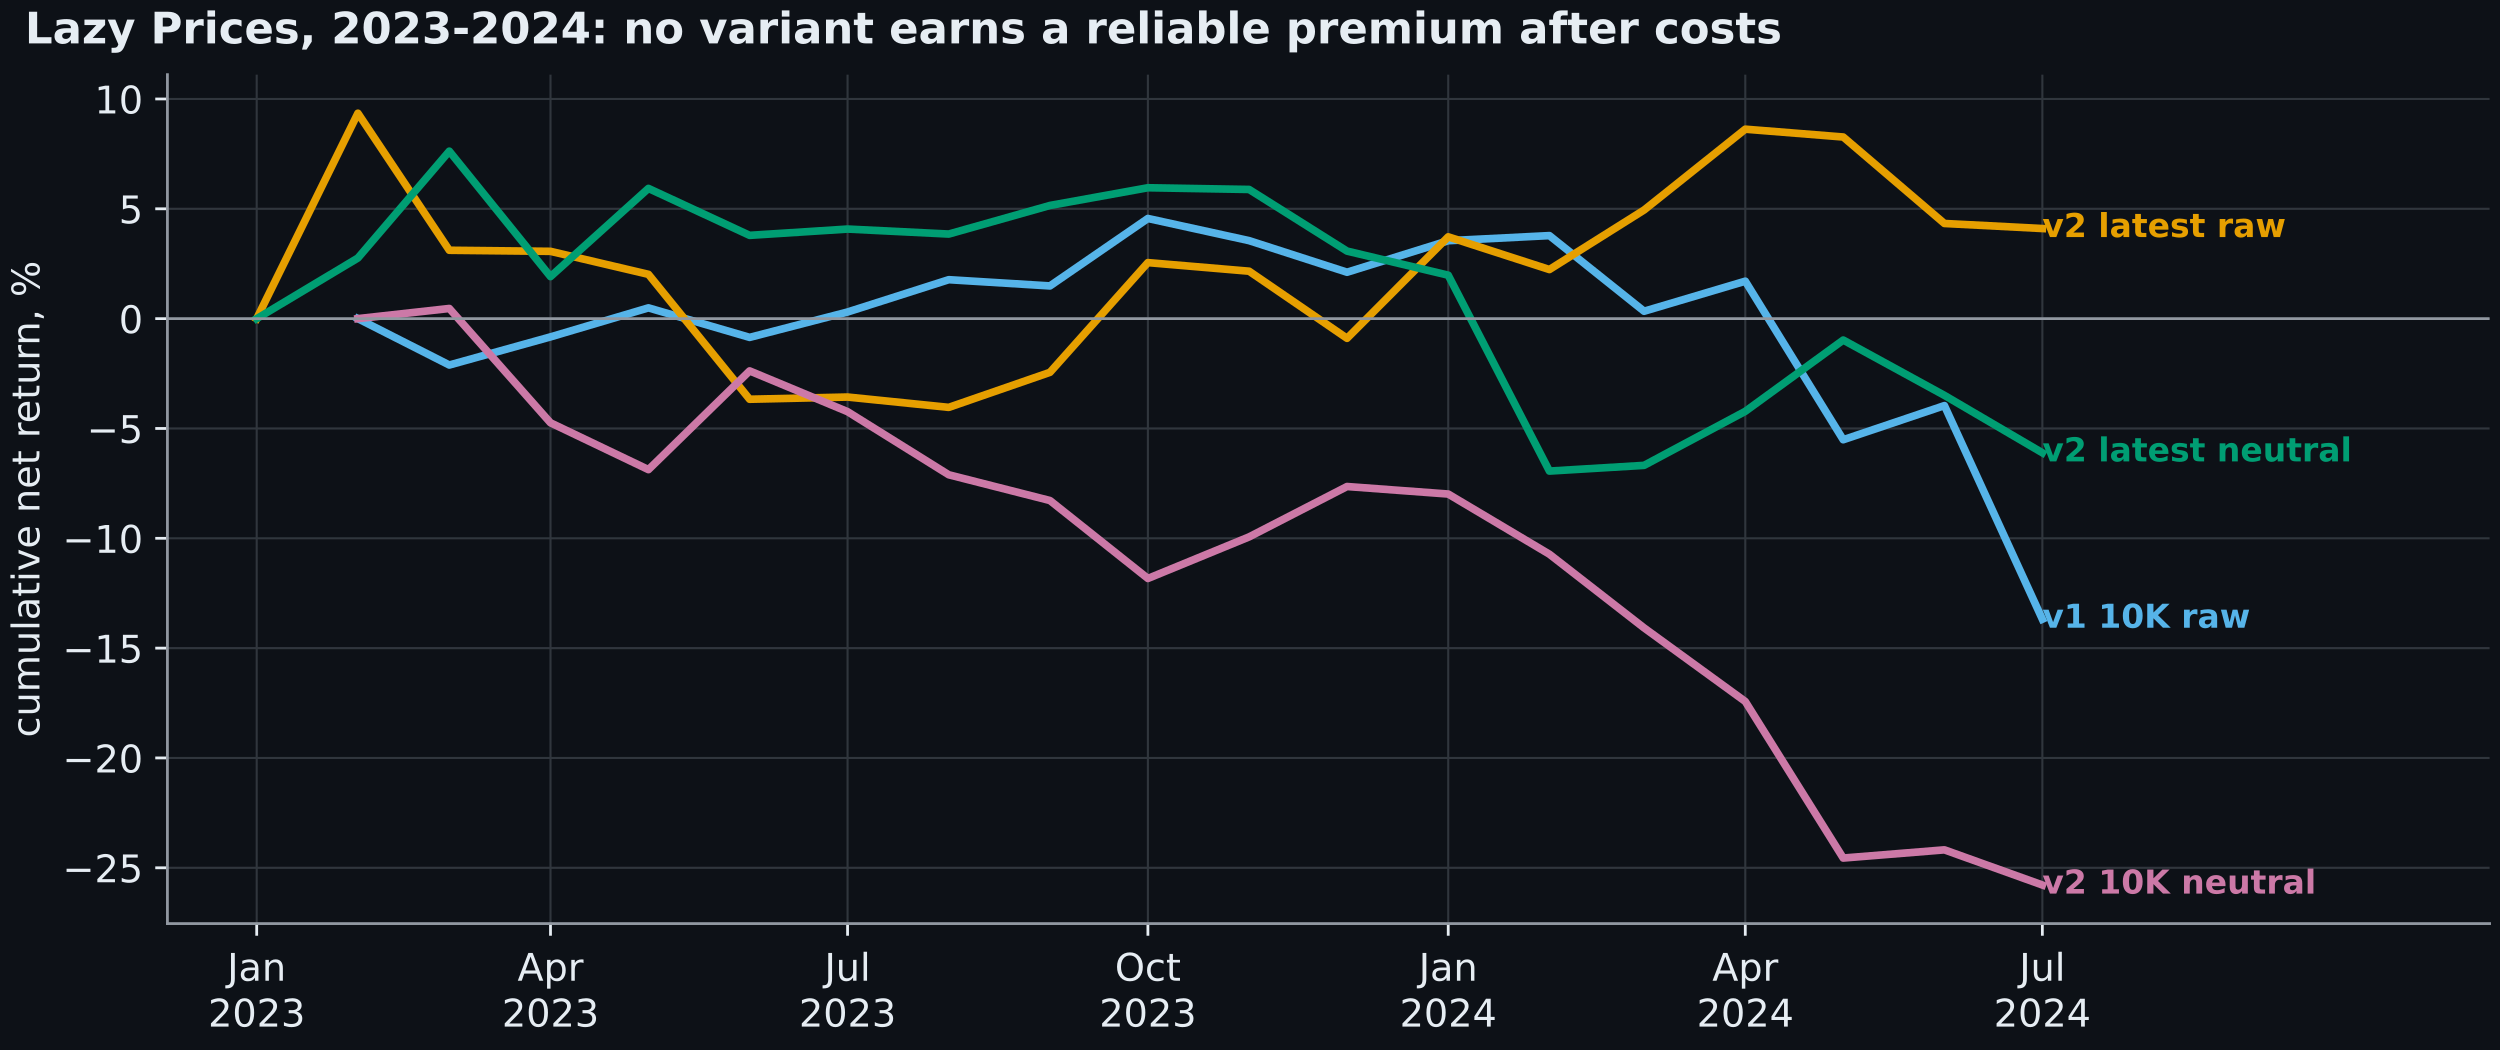
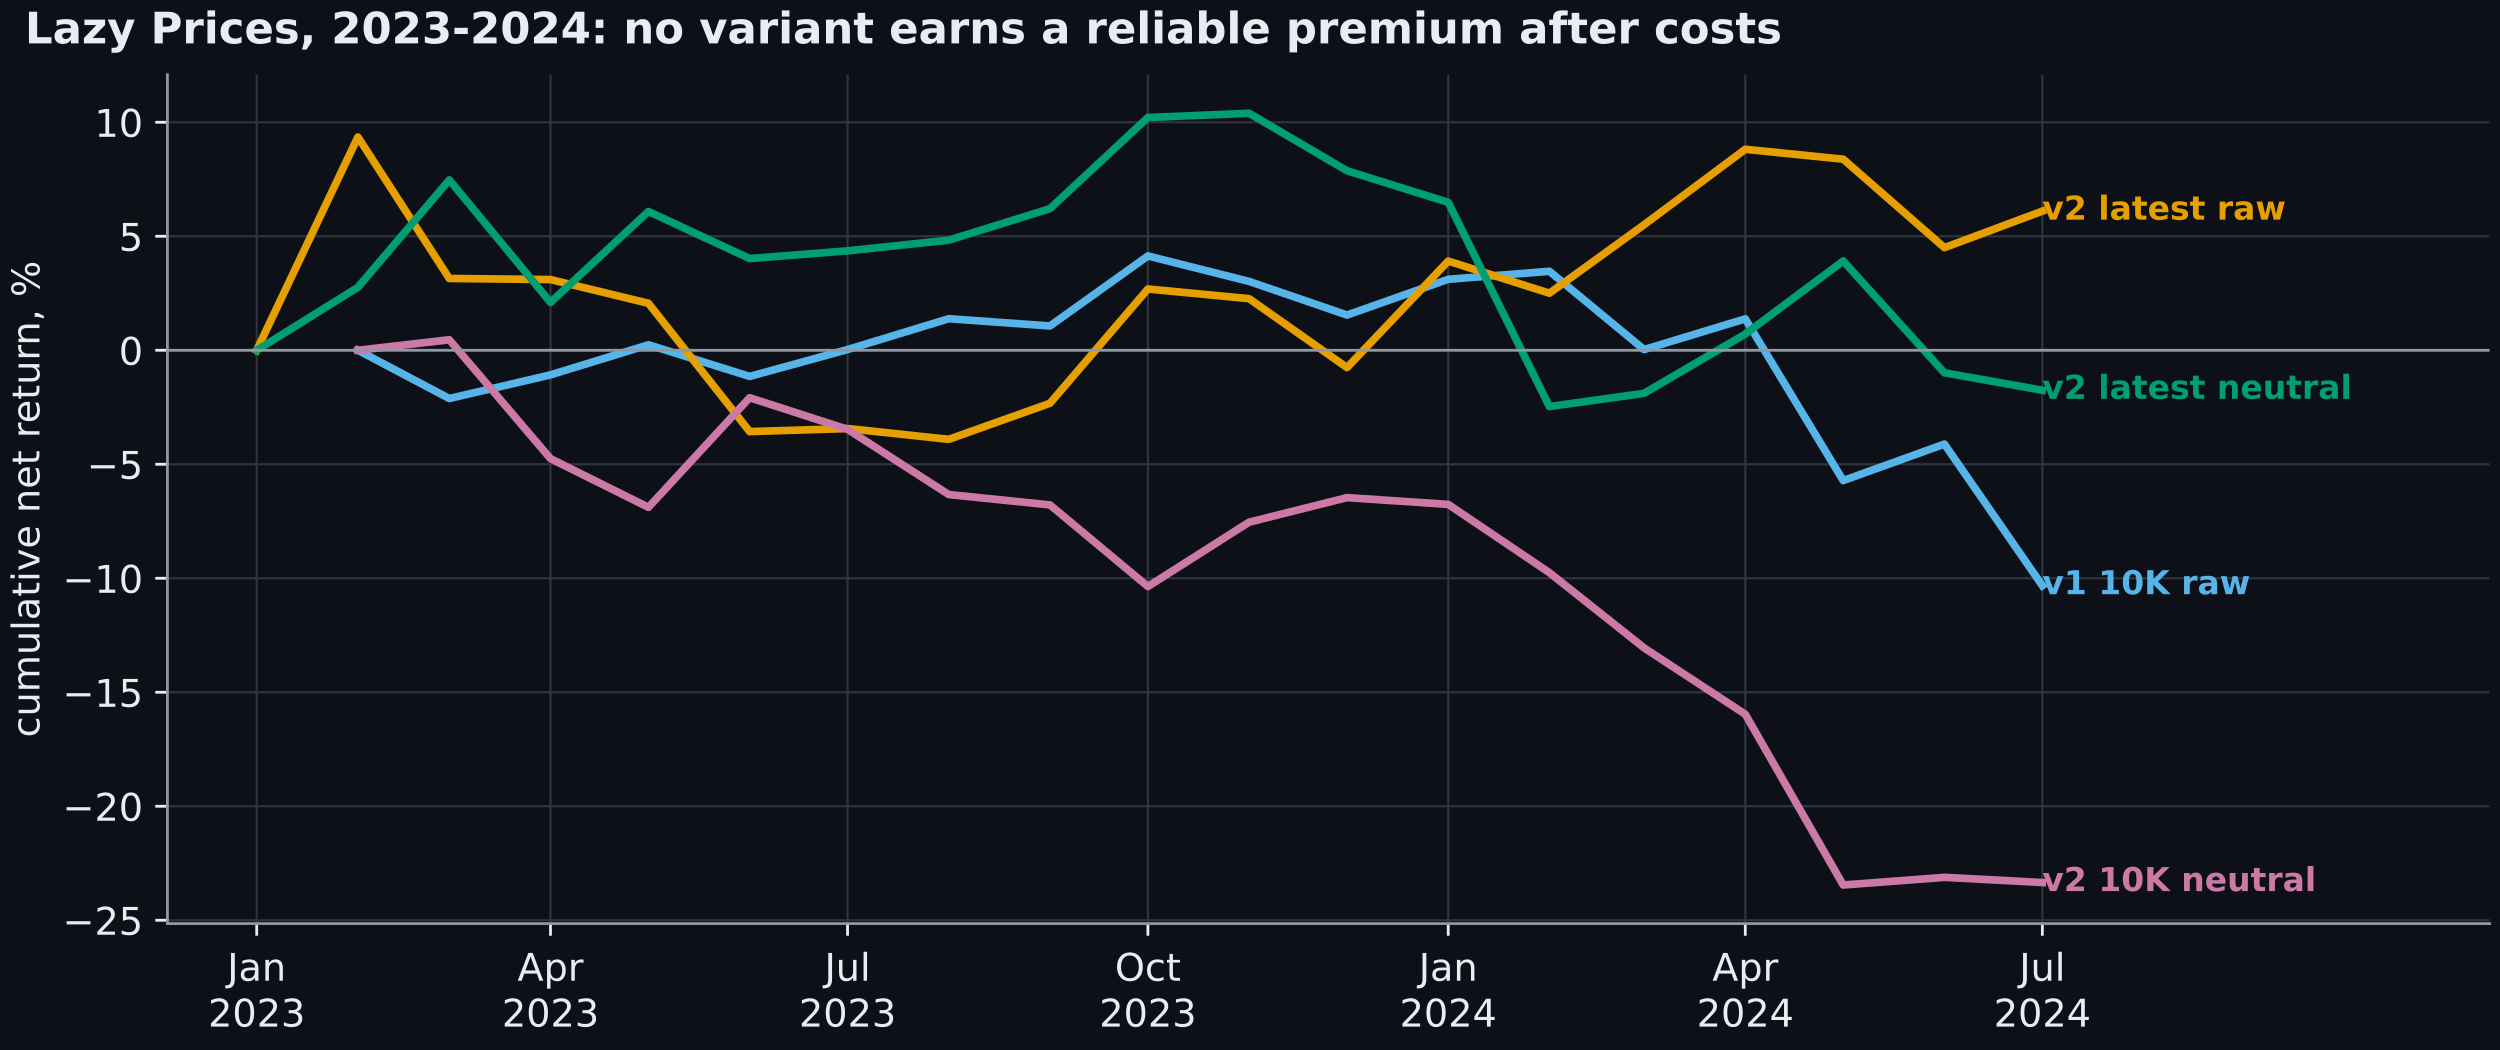
<svg xmlns="http://www.w3.org/2000/svg" xmlns:xlink="http://www.w3.org/1999/xlink" width="720pt" height="302.4pt" viewBox="0 0 720 302.4" version="1.1">
  <defs>
    <style type="text/css">*{stroke-linejoin: round; stroke-linecap: butt}</style>
  </defs>
  <g id="figure_1">
    <g id="patch_1">
      <path d="M 0 302.4  L 720 302.4  L 720 0  L 0 0  z " style="fill: #0d1117" />
    </g>
    <g id="axes_1">
      <g id="patch_2">
        <path d="M 48.216 265.995  L 717 265.995  L 717 21.502  L 48.216 21.502  z " style="fill: #0d1117" />
      </g>
      <g id="matplotlib.axis_1">
        <g id="xtick_1">
          <g id="line2d_1">
            <path d="M 73.93 265.995  L 73.93 21.502  " clip-path="url(#p8245c01cae)" style="fill: none; stroke: #30363d; stroke-width: 0.6; stroke-linecap: square" />
          </g>
          <g id="line2d_2">
            <defs>
              <path id="mde92cd0f3d" d="M 0 0  L 0 3.5  " style="stroke: #e6edf3; stroke-width: 0.8" />
            </defs>
            <g>
              <use xlink:href="#mde92cd0f3d" x="73.93" y="265.995" style="fill: #e6edf3; stroke: #e6edf3; stroke-width: 0.8" />
            </g>
          </g>
          <g id="text_1">
            <text style="font-size: 11px; font-family: 'DejaVu Sans', 'Bitstream Vera Sans', 'Computer Modern Sans Serif', 'Lucida Grande', 'Verdana', 'Geneva', 'Lucid', 'Arial', 'Helvetica', 'Avant Garde', sans-serif; fill: #e6edf3" transform="translate(65.45106 282.4531)">Jan</text>
            <text style="font-size: 11px; font-family: 'DejaVu Sans', 'Bitstream Vera Sans', 'Computer Modern Sans Serif', 'Lucida Grande', 'Verdana', 'Geneva', 'Lucid', 'Arial', 'Helvetica', 'Avant Garde', sans-serif; fill: #e6edf3" transform="translate(59.93216 295.6552)">2023</text>
          </g>
        </g>
        <g id="xtick_2">
          <g id="line2d_3">
            <path d="M 158.544 265.995  L 158.544 21.502  " clip-path="url(#p8245c01cae)" style="fill: none; stroke: #30363d; stroke-width: 0.6; stroke-linecap: square" />
          </g>
          <g id="line2d_4">
            <g>
              <use xlink:href="#mde92cd0f3d" x="158.544" y="265.995" style="fill: #e6edf3; stroke: #e6edf3; stroke-width: 0.8" />
            </g>
          </g>
          <g id="text_2">
            <text style="font-size: 11px; font-family: 'DejaVu Sans', 'Bitstream Vera Sans', 'Computer Modern Sans Serif', 'Lucida Grande', 'Verdana', 'Geneva', 'Lucid', 'Arial', 'Helvetica', 'Avant Garde', sans-serif; fill: #e6edf3" transform="translate(149.0291 282.4531)">Apr</text>
            <text style="font-size: 11px; font-family: 'DejaVu Sans', 'Bitstream Vera Sans', 'Computer Modern Sans Serif', 'Lucida Grande', 'Verdana', 'Geneva', 'Lucid', 'Arial', 'Helvetica', 'Avant Garde', sans-serif; fill: #e6edf3" transform="translate(144.5466 295.6552)">2023</text>
          </g>
        </g>
        <g id="xtick_3">
          <g id="line2d_5">
            <path d="M 244.099 265.995  L 244.099 21.502  " clip-path="url(#p8245c01cae)" style="fill: none; stroke: #30363d; stroke-width: 0.6; stroke-linecap: square" />
          </g>
          <g id="line2d_6">
            <g>
              <use xlink:href="#mde92cd0f3d" x="244.099" y="265.995" style="fill: #e6edf3; stroke: #e6edf3; stroke-width: 0.8" />
            </g>
          </g>
          <g id="text_3">
            <text style="font-size: 11px; font-family: 'DejaVu Sans', 'Bitstream Vera Sans', 'Computer Modern Sans Serif', 'Lucida Grande', 'Verdana', 'Geneva', 'Lucid', 'Arial', 'Helvetica', 'Avant Garde', sans-serif; fill: #e6edf3" transform="translate(237.4627 282.454)">Jul</text>
            <text style="font-size: 11px; font-family: 'DejaVu Sans', 'Bitstream Vera Sans', 'Computer Modern Sans Serif', 'Lucida Grande', 'Verdana', 'Geneva', 'Lucid', 'Arial', 'Helvetica', 'Avant Garde', sans-serif; fill: #e6edf3" transform="translate(230.1013 295.6561)">2023</text>
          </g>
        </g>
        <g id="xtick_4">
          <g id="line2d_7">
            <path d="M 330.594 265.995  L 330.594 21.502  " clip-path="url(#p8245c01cae)" style="fill: none; stroke: #30363d; stroke-width: 0.6; stroke-linecap: square" />
          </g>
          <g id="line2d_8">
            <g>
              <use xlink:href="#mde92cd0f3d" x="330.594" y="265.995" style="fill: #e6edf3; stroke: #e6edf3; stroke-width: 0.8" />
            </g>
          </g>
          <g id="text_4">
            <text style="font-size: 11px; font-family: 'DejaVu Sans', 'Bitstream Vera Sans', 'Computer Modern Sans Serif', 'Lucida Grande', 'Verdana', 'Geneva', 'Lucid', 'Arial', 'Helvetica', 'Avant Garde', sans-serif; fill: #e6edf3" transform="translate(321.0838 282.4531)">Oct</text>
            <text style="font-size: 11px; font-family: 'DejaVu Sans', 'Bitstream Vera Sans', 'Computer Modern Sans Serif', 'Lucida Grande', 'Verdana', 'Geneva', 'Lucid', 'Arial', 'Helvetica', 'Avant Garde', sans-serif; fill: #e6edf3" transform="translate(316.5961 295.6552)">2023</text>
          </g>
        </g>
        <g id="xtick_5">
          <g id="line2d_9">
            <path d="M 417.088 265.995  L 417.088 21.502  " clip-path="url(#p8245c01cae)" style="fill: none; stroke: #30363d; stroke-width: 0.6; stroke-linecap: square" />
          </g>
          <g id="line2d_10">
            <g>
              <use xlink:href="#mde92cd0f3d" x="417.088" y="265.995" style="fill: #e6edf3; stroke: #e6edf3; stroke-width: 0.8" />
            </g>
          </g>
          <g id="text_5">
            <text style="font-size: 11px; font-family: 'DejaVu Sans', 'Bitstream Vera Sans', 'Computer Modern Sans Serif', 'Lucida Grande', 'Verdana', 'Geneva', 'Lucid', 'Arial', 'Helvetica', 'Avant Garde', sans-serif; fill: #e6edf3" transform="translate(408.6098 282.4531)">Jan</text>
            <text style="font-size: 11px; font-family: 'DejaVu Sans', 'Bitstream Vera Sans', 'Computer Modern Sans Serif', 'Lucida Grande', 'Verdana', 'Geneva', 'Lucid', 'Arial', 'Helvetica', 'Avant Garde', sans-serif; fill: #e6edf3" transform="translate(403.0909 295.6552)">2024</text>
          </g>
        </g>
        <g id="xtick_6">
          <g id="line2d_11">
            <path d="M 502.643 265.995  L 502.643 21.502  " clip-path="url(#p8245c01cae)" style="fill: none; stroke: #30363d; stroke-width: 0.6; stroke-linecap: square" />
          </g>
          <g id="line2d_12">
            <g>
              <use xlink:href="#mde92cd0f3d" x="502.643" y="265.995" style="fill: #e6edf3; stroke: #e6edf3; stroke-width: 0.8" />
            </g>
          </g>
          <g id="text_6">
            <text style="font-size: 11px; font-family: 'DejaVu Sans', 'Bitstream Vera Sans', 'Computer Modern Sans Serif', 'Lucida Grande', 'Verdana', 'Geneva', 'Lucid', 'Arial', 'Helvetica', 'Avant Garde', sans-serif; fill: #e6edf3" transform="translate(493.1281 282.4531)">Apr</text>
            <text style="font-size: 11px; font-family: 'DejaVu Sans', 'Bitstream Vera Sans', 'Computer Modern Sans Serif', 'Lucida Grande', 'Verdana', 'Geneva', 'Lucid', 'Arial', 'Helvetica', 'Avant Garde', sans-serif; fill: #e6edf3" transform="translate(488.6456 295.6552)">2024</text>
          </g>
        </g>
        <g id="xtick_7">
          <g id="line2d_13">
            <path d="M 588.198 265.995  L 588.198 21.502  " clip-path="url(#p8245c01cae)" style="fill: none; stroke: #30363d; stroke-width: 0.6; stroke-linecap: square" />
          </g>
          <g id="line2d_14">
            <g>
              <use xlink:href="#mde92cd0f3d" x="588.198" y="265.995" style="fill: #e6edf3; stroke: #e6edf3; stroke-width: 0.8" />
            </g>
          </g>
          <g id="text_7">
            <text style="font-size: 11px; font-family: 'DejaVu Sans', 'Bitstream Vera Sans', 'Computer Modern Sans Serif', 'Lucida Grande', 'Verdana', 'Geneva', 'Lucid', 'Arial', 'Helvetica', 'Avant Garde', sans-serif; fill: #e6edf3" transform="translate(581.5616 282.454)">Jul</text>
            <text style="font-size: 11px; font-family: 'DejaVu Sans', 'Bitstream Vera Sans', 'Computer Modern Sans Serif', 'Lucida Grande', 'Verdana', 'Geneva', 'Lucid', 'Arial', 'Helvetica', 'Avant Garde', sans-serif; fill: #e6edf3" transform="translate(574.2002 295.6561)">2024</text>
          </g>
        </g>
      </g>
      <g id="matplotlib.axis_2">
        <g id="ytick_1">
          <g id="line2d_15">
-             <path d="M 48.216 249.924  L 717 249.924  " clip-path="url(#p8245c01cae)" style="fill: none; stroke: #30363d; stroke-width: 0.6; stroke-linecap: square" />
+             <path d="M 48.216 265.032  L 717 265.032  " clip-path="url(#p8245c01cae)" style="fill: none; stroke: #30363d; stroke-width: 0.6; stroke-linecap: square" />
          </g>
          <g id="line2d_16">
            <defs>
              <path id="med24f1f162" d="M 0 0  L -3.5 0  " style="stroke: #e6edf3; stroke-width: 0.8" />
            </defs>
            <g>
-               <use xlink:href="#med24f1f162" x="48.216" y="249.924" style="fill: #e6edf3; stroke: #e6edf3; stroke-width: 0.8" />
+               <use xlink:href="#med24f1f162" x="48.216" y="265.032" style="fill: #e6edf3; stroke: #e6edf3; stroke-width: 0.8" />
            </g>
          </g>
          <g id="text_8">
-             <text style="font-size: 11px; font-family: 'DejaVu Sans', 'Bitstream Vera Sans', 'Computer Modern Sans Serif', 'Lucida Grande', 'Verdana', 'Geneva', 'Lucid', 'Arial', 'Helvetica', 'Avant Garde', sans-serif; text-anchor: end; fill: #e6edf3" x="41.216" y="254.102" transform="rotate(-0 41.21626 254.1024)">−25</text>
+             <text style="font-size: 11px; font-family: 'DejaVu Sans', 'Bitstream Vera Sans', 'Computer Modern Sans Serif', 'Lucida Grande', 'Verdana', 'Geneva', 'Lucid', 'Arial', 'Helvetica', 'Avant Garde', sans-serif; text-anchor: end; fill: #e6edf3" x="41.216" y="269.211" transform="rotate(-0 41.21626 269.2108)">−25</text>
          </g>
        </g>
        <g id="ytick_2">
          <g id="line2d_17">
-             <path d="M 48.216 218.292  L 717 218.292  " clip-path="url(#p8245c01cae)" style="fill: none; stroke: #30363d; stroke-width: 0.6; stroke-linecap: square" />
+             <path d="M 48.216 232.201  L 717 232.201  " clip-path="url(#p8245c01cae)" style="fill: none; stroke: #30363d; stroke-width: 0.6; stroke-linecap: square" />
          </g>
          <g id="line2d_18">
            <g>
-               <use xlink:href="#med24f1f162" x="48.216" y="218.292" style="fill: #e6edf3; stroke: #e6edf3; stroke-width: 0.8" />
+               <use xlink:href="#med24f1f162" x="48.216" y="232.201" style="fill: #e6edf3; stroke: #e6edf3; stroke-width: 0.8" />
            </g>
          </g>
          <g id="text_9">
-             <text style="font-size: 11px; font-family: 'DejaVu Sans', 'Bitstream Vera Sans', 'Computer Modern Sans Serif', 'Lucida Grande', 'Verdana', 'Geneva', 'Lucid', 'Arial', 'Helvetica', 'Avant Garde', sans-serif; text-anchor: end; fill: #e6edf3" x="41.216" y="222.471" transform="rotate(-0 41.21626 222.4709)">−20</text>
+             <text style="font-size: 11px; font-family: 'DejaVu Sans', 'Bitstream Vera Sans', 'Computer Modern Sans Serif', 'Lucida Grande', 'Verdana', 'Geneva', 'Lucid', 'Arial', 'Helvetica', 'Avant Garde', sans-serif; text-anchor: end; fill: #e6edf3" x="41.216" y="236.38" transform="rotate(-0 41.21626 236.3802)">−20</text>
          </g>
        </g>
        <g id="ytick_3">
          <g id="line2d_19">
-             <path d="M 48.216 186.661  L 717 186.661  " clip-path="url(#p8245c01cae)" style="fill: none; stroke: #30363d; stroke-width: 0.6; stroke-linecap: square" />
+             <path d="M 48.216 199.371  L 717 199.371  " clip-path="url(#p8245c01cae)" style="fill: none; stroke: #30363d; stroke-width: 0.6; stroke-linecap: square" />
          </g>
          <g id="line2d_20">
            <g>
-               <use xlink:href="#med24f1f162" x="48.216" y="186.661" style="fill: #e6edf3; stroke: #e6edf3; stroke-width: 0.8" />
+               <use xlink:href="#med24f1f162" x="48.216" y="199.371" style="fill: #e6edf3; stroke: #e6edf3; stroke-width: 0.8" />
            </g>
          </g>
          <g id="text_10">
-             <text style="font-size: 11px; font-family: 'DejaVu Sans', 'Bitstream Vera Sans', 'Computer Modern Sans Serif', 'Lucida Grande', 'Verdana', 'Geneva', 'Lucid', 'Arial', 'Helvetica', 'Avant Garde', sans-serif; text-anchor: end; fill: #e6edf3" x="41.216" y="190.839" transform="rotate(-0 41.21626 190.8393)">−15</text>
+             <text style="font-size: 11px; font-family: 'DejaVu Sans', 'Bitstream Vera Sans', 'Computer Modern Sans Serif', 'Lucida Grande', 'Verdana', 'Geneva', 'Lucid', 'Arial', 'Helvetica', 'Avant Garde', sans-serif; text-anchor: end; fill: #e6edf3" x="41.216" y="203.55" transform="rotate(-0 41.21626 203.5496)">−15</text>
          </g>
        </g>
        <g id="ytick_4">
          <g id="line2d_21">
-             <path d="M 48.216 155.029  L 717 155.029  " clip-path="url(#p8245c01cae)" style="fill: none; stroke: #30363d; stroke-width: 0.6; stroke-linecap: square" />
+             <path d="M 48.216 166.54  L 717 166.54  " clip-path="url(#p8245c01cae)" style="fill: none; stroke: #30363d; stroke-width: 0.6; stroke-linecap: square" />
          </g>
          <g id="line2d_22">
            <g>
-               <use xlink:href="#med24f1f162" x="48.216" y="155.029" style="fill: #e6edf3; stroke: #e6edf3; stroke-width: 0.8" />
+               <use xlink:href="#med24f1f162" x="48.216" y="166.54" style="fill: #e6edf3; stroke: #e6edf3; stroke-width: 0.8" />
            </g>
          </g>
          <g id="text_11">
-             <text style="font-size: 11px; font-family: 'DejaVu Sans', 'Bitstream Vera Sans', 'Computer Modern Sans Serif', 'Lucida Grande', 'Verdana', 'Geneva', 'Lucid', 'Arial', 'Helvetica', 'Avant Garde', sans-serif; text-anchor: end; fill: #e6edf3" x="41.216" y="159.208" transform="rotate(-0 41.21626 159.2078)">−10</text>
+             <text style="font-size: 11px; font-family: 'DejaVu Sans', 'Bitstream Vera Sans', 'Computer Modern Sans Serif', 'Lucida Grande', 'Verdana', 'Geneva', 'Lucid', 'Arial', 'Helvetica', 'Avant Garde', sans-serif; text-anchor: end; fill: #e6edf3" x="41.216" y="170.719" transform="rotate(-0 41.21626 170.7191)">−10</text>
          </g>
        </g>
        <g id="ytick_5">
          <g id="line2d_23">
-             <path d="M 48.216 123.398  L 717 123.398  " clip-path="url(#p8245c01cae)" style="fill: none; stroke: #30363d; stroke-width: 0.6; stroke-linecap: square" />
+             <path d="M 48.216 133.71  L 717 133.71  " clip-path="url(#p8245c01cae)" style="fill: none; stroke: #30363d; stroke-width: 0.6; stroke-linecap: square" />
          </g>
          <g id="line2d_24">
            <g>
-               <use xlink:href="#med24f1f162" x="48.216" y="123.398" style="fill: #e6edf3; stroke: #e6edf3; stroke-width: 0.8" />
+               <use xlink:href="#med24f1f162" x="48.216" y="133.71" style="fill: #e6edf3; stroke: #e6edf3; stroke-width: 0.8" />
            </g>
          </g>
          <g id="text_12">
-             <text style="font-size: 11px; font-family: 'DejaVu Sans', 'Bitstream Vera Sans', 'Computer Modern Sans Serif', 'Lucida Grande', 'Verdana', 'Geneva', 'Lucid', 'Arial', 'Helvetica', 'Avant Garde', sans-serif; text-anchor: end; fill: #e6edf3" x="41.216" y="127.576" transform="rotate(-0 41.21626 127.5762)">−5</text>
+             <text style="font-size: 11px; font-family: 'DejaVu Sans', 'Bitstream Vera Sans', 'Computer Modern Sans Serif', 'Lucida Grande', 'Verdana', 'Geneva', 'Lucid', 'Arial', 'Helvetica', 'Avant Garde', sans-serif; text-anchor: end; fill: #e6edf3" x="41.216" y="137.889" transform="rotate(-0 41.21626 137.8885)">−5</text>
          </g>
        </g>
        <g id="ytick_6">
          <g id="line2d_25">
-             <path d="M 48.216 91.766  L 717 91.766  " clip-path="url(#p8245c01cae)" style="fill: none; stroke: #30363d; stroke-width: 0.6; stroke-linecap: square" />
+             <path d="M 48.216 100.879  L 717 100.879  " clip-path="url(#p8245c01cae)" style="fill: none; stroke: #30363d; stroke-width: 0.6; stroke-linecap: square" />
          </g>
          <g id="line2d_26">
            <g>
-               <use xlink:href="#med24f1f162" x="48.216" y="91.766" style="fill: #e6edf3; stroke: #e6edf3; stroke-width: 0.8" />
+               <use xlink:href="#med24f1f162" x="48.216" y="100.879" style="fill: #e6edf3; stroke: #e6edf3; stroke-width: 0.8" />
            </g>
          </g>
          <g id="text_13">
-             <text style="font-size: 11px; font-family: 'DejaVu Sans', 'Bitstream Vera Sans', 'Computer Modern Sans Serif', 'Lucida Grande', 'Verdana', 'Geneva', 'Lucid', 'Arial', 'Helvetica', 'Avant Garde', sans-serif; text-anchor: end; fill: #e6edf3" x="41.216" y="95.945" transform="rotate(-0 41.21626 95.94467)">0</text>
+             <text style="font-size: 11px; font-family: 'DejaVu Sans', 'Bitstream Vera Sans', 'Computer Modern Sans Serif', 'Lucida Grande', 'Verdana', 'Geneva', 'Lucid', 'Arial', 'Helvetica', 'Avant Garde', sans-serif; text-anchor: end; fill: #e6edf3" x="41.216" y="105.058" transform="rotate(-0 41.21626 105.058)">0</text>
          </g>
        </g>
        <g id="ytick_7">
          <g id="line2d_27">
-             <path d="M 48.216 60.134  L 717 60.134  " clip-path="url(#p8245c01cae)" style="fill: none; stroke: #30363d; stroke-width: 0.6; stroke-linecap: square" />
+             <path d="M 48.216 68.049  L 717 68.049  " clip-path="url(#p8245c01cae)" style="fill: none; stroke: #30363d; stroke-width: 0.6; stroke-linecap: square" />
          </g>
          <g id="line2d_28">
            <g>
-               <use xlink:href="#med24f1f162" x="48.216" y="60.134" style="fill: #e6edf3; stroke: #e6edf3; stroke-width: 0.8" />
+               <use xlink:href="#med24f1f162" x="48.216" y="68.049" style="fill: #e6edf3; stroke: #e6edf3; stroke-width: 0.8" />
            </g>
          </g>
          <g id="text_14">
-             <text style="font-size: 11px; font-family: 'DejaVu Sans', 'Bitstream Vera Sans', 'Computer Modern Sans Serif', 'Lucida Grande', 'Verdana', 'Geneva', 'Lucid', 'Arial', 'Helvetica', 'Avant Garde', sans-serif; text-anchor: end; fill: #e6edf3" x="41.216" y="64.313" transform="rotate(-0 41.21626 64.31312)">5</text>
+             <text style="font-size: 11px; font-family: 'DejaVu Sans', 'Bitstream Vera Sans', 'Computer Modern Sans Serif', 'Lucida Grande', 'Verdana', 'Geneva', 'Lucid', 'Arial', 'Helvetica', 'Avant Garde', sans-serif; text-anchor: end; fill: #e6edf3" x="41.216" y="72.227" transform="rotate(-0 41.21626 72.22741)">5</text>
          </g>
        </g>
        <g id="ytick_8">
          <g id="line2d_29">
-             <path d="M 48.216 28.503  L 717 28.503  " clip-path="url(#p8245c01cae)" style="fill: none; stroke: #30363d; stroke-width: 0.6; stroke-linecap: square" />
+             <path d="M 48.216 35.218  L 717 35.218  " clip-path="url(#p8245c01cae)" style="fill: none; stroke: #30363d; stroke-width: 0.6; stroke-linecap: square" />
          </g>
          <g id="line2d_30">
            <g>
-               <use xlink:href="#med24f1f162" x="48.216" y="28.503" style="fill: #e6edf3; stroke: #e6edf3; stroke-width: 0.8" />
+               <use xlink:href="#med24f1f162" x="48.216" y="35.218" style="fill: #e6edf3; stroke: #e6edf3; stroke-width: 0.8" />
            </g>
          </g>
          <g id="text_15">
-             <text style="font-size: 11px; font-family: 'DejaVu Sans', 'Bitstream Vera Sans', 'Computer Modern Sans Serif', 'Lucida Grande', 'Verdana', 'Geneva', 'Lucid', 'Arial', 'Helvetica', 'Avant Garde', sans-serif; text-anchor: end; fill: #e6edf3" x="41.216" y="32.682" transform="rotate(-0 41.21626 32.68157)">10</text>
+             <text style="font-size: 11px; font-family: 'DejaVu Sans', 'Bitstream Vera Sans', 'Computer Modern Sans Serif', 'Lucida Grande', 'Verdana', 'Geneva', 'Lucid', 'Arial', 'Helvetica', 'Avant Garde', sans-serif; text-anchor: end; fill: #e6edf3" x="41.216" y="39.397" transform="rotate(-0 41.21626 39.39686)">10</text>
          </g>
        </g>
        <g id="text_16">
          <text style="font-size: 11px; font-family: 'DejaVu Sans', 'Bitstream Vera Sans', 'Computer Modern Sans Serif', 'Lucida Grande', 'Verdana', 'Geneva', 'Lucid', 'Arial', 'Helvetica', 'Avant Garde', sans-serif; text-anchor: middle; fill: #e6edf3" x="11.359" y="143.748" transform="rotate(-90 11.35852 143.7482)">cumulative net return, %</text>
        </g>
      </g>
      <g id="line2d_31">
-         <path d="M 103.075 91.766  L 129.399 105.126  L 158.544 97.025  L 186.749 88.663  L 215.894 97.169  L 244.099 89.857  L 273.244 80.55  L 302.389 82.346  L 330.594 62.921  L 359.739 69.305  L 387.943 78.405  L 417.088 69.325  L 446.233 67.854  L 473.498 89.639  L 502.643 80.981  L 530.848 126.642  L 559.993 116.812  L 588.198 178.326  " clip-path="url(#p8245c01cae)" style="fill: none; stroke: #56b4e9; stroke-width: 2.2; stroke-linecap: square" />
+         <path d="M 103.075 100.879  L 129.399 114.772  L 158.544 107.96  L 186.749 99.297  L 215.894 108.411  L 244.099 100.664  L 273.244 91.791  L 302.389 93.877  L 330.594 73.717  L 359.739 81.051  L 387.943 90.729  L 417.088 80.438  L 446.233 78.13  L 473.498 100.675  L 502.643 91.832  L 530.848 138.397  L 559.993 127.896  L 588.198 168.666  " clip-path="url(#p8245c01cae)" style="fill: none; stroke: #56b4e9; stroke-width: 2.2; stroke-linecap: square" />
      </g>
      <g id="line2d_32">
-         <path d="M 73.93 91.766  L 103.075 32.615  L 129.399 72.075  L 158.544 72.386  L 186.749 79.008  L 215.894 114.983  L 244.099 114.348  L 273.244 117.325  L 302.389 107.232  L 330.594 75.631  L 359.739 78.107  L 387.943 97.433  L 417.088 68.21  L 446.233 77.628  L 473.498 60.479  L 502.643 37.205  L 530.848 39.46  L 559.993 64.361  L 588.198 65.817  " clip-path="url(#p8245c01cae)" style="fill: none; stroke: #e69f00; stroke-width: 2.2; stroke-linecap: square" />
+         <path d="M 73.93 100.879  L 103.075 39.467  L 129.399 80.19  L 158.544 80.513  L 186.749 87.346  L 215.894 124.296  L 244.099 123.423  L 273.244 126.531  L 302.389 116.14  L 330.594 83.235  L 359.739 86.015  L 387.943 105.861  L 417.088 75.196  L 446.233 84.439  L 473.498 64.723  L 502.643 42.993  L 530.848 45.855  L 559.993 71.318  L 588.198 60.803  " clip-path="url(#p8245c01cae)" style="fill: none; stroke: #e69f00; stroke-width: 2.2; stroke-linecap: square" />
      </g>
      <g id="line2d_33">
-         <path d="M 73.93 91.766  L 103.075 74.308  L 129.399 43.539  L 158.544 79.66  L 186.749 54.264  L 215.894 67.782  L 244.099 65.968  L 273.244 67.407  L 302.389 59.172  L 330.594 54.072  L 359.739 54.563  L 387.943 72.316  L 417.088 79.257  L 446.233 135.671  L 473.498 134.024  L 502.643 118.463  L 530.848 97.937  L 559.993 113.871  L 588.198 130.404  " clip-path="url(#p8245c01cae)" style="fill: none; stroke: #009e73; stroke-width: 2.2; stroke-linecap: square" />
+         <path d="M 73.93 100.879  L 103.075 82.741  L 129.399 51.811  L 158.544 87.094  L 186.749 60.91  L 215.894 74.459  L 244.099 72.243  L 273.244 69.154  L 302.389 60.1  L 330.594 33.831  L 359.739 32.615  L 387.943 49.18  L 417.088 58.277  L 446.233 117.082  L 473.498 113.272  L 502.643 96.209  L 530.848 75.164  L 559.993 107.363  L 588.198 112.393  " clip-path="url(#p8245c01cae)" style="fill: none; stroke: #009e73; stroke-width: 2.2; stroke-linecap: square" />
      </g>
      <g id="line2d_34">
-         <path d="M 103.075 91.766  L 129.399 88.841  L 158.544 121.767  L 186.749 135.251  L 215.894 106.825  L 244.099 118.561  L 273.244 136.736  L 302.389 144.154  L 330.594 166.598  L 359.739 154.626  L 387.943 140.119  L 417.088 142.282  L 446.233 159.616  L 473.498 180.839  L 502.643 202.028  L 530.848 247.118  L 559.993 244.756  L 588.198 254.881  " clip-path="url(#p8245c01cae)" style="fill: none; stroke: #cc79a7; stroke-width: 2.2; stroke-linecap: square" />
+         <path d="M 103.075 100.879  L 129.399 97.849  L 158.544 132.09  L 186.749 146.111  L 215.894 114.545  L 244.099 123.652  L 273.244 142.432  L 302.389 145.415  L 330.594 168.918  L 359.739 150.38  L 387.943 143.316  L 417.088 145.265  L 446.233 164.932  L 473.498 186.596  L 502.643 205.712  L 530.848 254.881  L 559.993 252.676  L 588.198 254.165  " clip-path="url(#p8245c01cae)" style="fill: none; stroke: #cc79a7; stroke-width: 2.2; stroke-linecap: square" />
      </g>
      <g id="line2d_35">
-         <path d="M 48.216 91.766  L 717 91.766  " clip-path="url(#p8245c01cae)" style="fill: none; stroke: #9198a1; stroke-width: 0.8; stroke-linecap: square" />
+         <path d="M 48.216 100.879  L 717 100.879  " clip-path="url(#p8245c01cae)" style="fill: none; stroke: #9198a1; stroke-width: 0.8; stroke-linecap: square" />
      </g>
      <g id="patch_3">
        <path d="M 48.216 265.995  L 48.216 21.502  " style="fill: none; stroke: #9198a1; stroke-width: 0.8; stroke-linejoin: miter; stroke-linecap: square" />
      </g>
      <g id="patch_4">
        <path d="M 48.216 265.995  L 717 265.995  " style="fill: none; stroke: #9198a1; stroke-width: 0.8; stroke-linejoin: miter; stroke-linecap: square" />
      </g>
      <g id="text_17">
-         <text style="font-weight: 700; font-size: 9.5px; font-family: 'DejaVu Sans', 'Bitstream Vera Sans', 'Computer Modern Sans Serif', 'Lucida Grande', 'Verdana', 'Geneva', 'Lucid', 'Arial', 'Helvetica', 'Avant Garde', sans-serif; text-anchor: start; fill: #56b4e9" x="588.198" y="180.794" transform="rotate(-0 588.1977 180.7939)">  v1 10K raw</text>
+         <text style="font-weight: 700; font-size: 9.5px; font-family: 'DejaVu Sans', 'Bitstream Vera Sans', 'Computer Modern Sans Serif', 'Lucida Grande', 'Verdana', 'Geneva', 'Lucid', 'Arial', 'Helvetica', 'Avant Garde', sans-serif; text-anchor: start; fill: #56b4e9" x="588.198" y="171.134" transform="rotate(-0 588.1977 171.1335)">  v1 10K raw</text>
      </g>
      <g id="text_18">
-         <text style="font-weight: 700; font-size: 9.5px; font-family: 'DejaVu Sans', 'Bitstream Vera Sans', 'Computer Modern Sans Serif', 'Lucida Grande', 'Verdana', 'Geneva', 'Lucid', 'Arial', 'Helvetica', 'Avant Garde', sans-serif; text-anchor: start; fill: #e69f00" x="588.198" y="68.285" transform="rotate(-0 588.1977 68.2848)">  v2 latest raw</text>
+         <text style="font-weight: 700; font-size: 9.5px; font-family: 'DejaVu Sans', 'Bitstream Vera Sans', 'Computer Modern Sans Serif', 'Lucida Grande', 'Verdana', 'Geneva', 'Lucid', 'Arial', 'Helvetica', 'Avant Garde', sans-serif; text-anchor: start; fill: #e69f00" x="588.198" y="63.271" transform="rotate(-0 588.1977 63.27135)">  v2 latest raw</text>
      </g>
      <g id="text_19">
-         <text style="font-weight: 700; font-size: 9.5px; font-family: 'DejaVu Sans', 'Bitstream Vera Sans', 'Computer Modern Sans Serif', 'Lucida Grande', 'Verdana', 'Geneva', 'Lucid', 'Arial', 'Helvetica', 'Avant Garde', sans-serif; text-anchor: start; fill: #009e73" x="588.198" y="132.872" transform="rotate(-0 588.1977 132.8719)">  v2 latest neutral</text>
+         <text style="font-weight: 700; font-size: 9.5px; font-family: 'DejaVu Sans', 'Bitstream Vera Sans', 'Computer Modern Sans Serif', 'Lucida Grande', 'Verdana', 'Geneva', 'Lucid', 'Arial', 'Helvetica', 'Avant Garde', sans-serif; text-anchor: start; fill: #009e73" x="588.198" y="114.862" transform="rotate(-0 588.1977 114.8616)">  v2 latest neutral</text>
      </g>
      <g id="text_20">
-         <text style="font-weight: 700; font-size: 9.5px; font-family: 'DejaVu Sans', 'Bitstream Vera Sans', 'Computer Modern Sans Serif', 'Lucida Grande', 'Verdana', 'Geneva', 'Lucid', 'Arial', 'Helvetica', 'Avant Garde', sans-serif; text-anchor: start; fill: #cc79a7" x="588.198" y="257.349" transform="rotate(-0 588.1977 257.3494)">  v2 10K neutral</text>
+         <text style="font-weight: 700; font-size: 9.5px; font-family: 'DejaVu Sans', 'Bitstream Vera Sans', 'Computer Modern Sans Serif', 'Lucida Grande', 'Verdana', 'Geneva', 'Lucid', 'Arial', 'Helvetica', 'Avant Garde', sans-serif; text-anchor: start; fill: #cc79a7" x="588.198" y="256.633" transform="rotate(-0 588.1977 256.633)">  v2 10K neutral</text>
      </g>
    </g>
    <g id="text_21">
      <text style="font-weight: 700; font-size: 12.5px; font-family: 'DejaVu Sans', 'Bitstream Vera Sans', 'Computer Modern Sans Serif', 'Lucida Grande', 'Verdana', 'Geneva', 'Lucid', 'Arial', 'Helvetica', 'Avant Garde', sans-serif; text-anchor: start; fill: #e6edf3" x="7.2" y="12.498" transform="rotate(-0 7.2 12.49829)">Lazy Prices, 2023-2024: no variant earns a reliable premium after costs</text>
    </g>
  </g>
  <defs>
    <clipPath id="p8245c01cae">
      <rect x="48.216" y="21.502" width="668.784" height="244.493" />
    </clipPath>
  </defs>
</svg>
